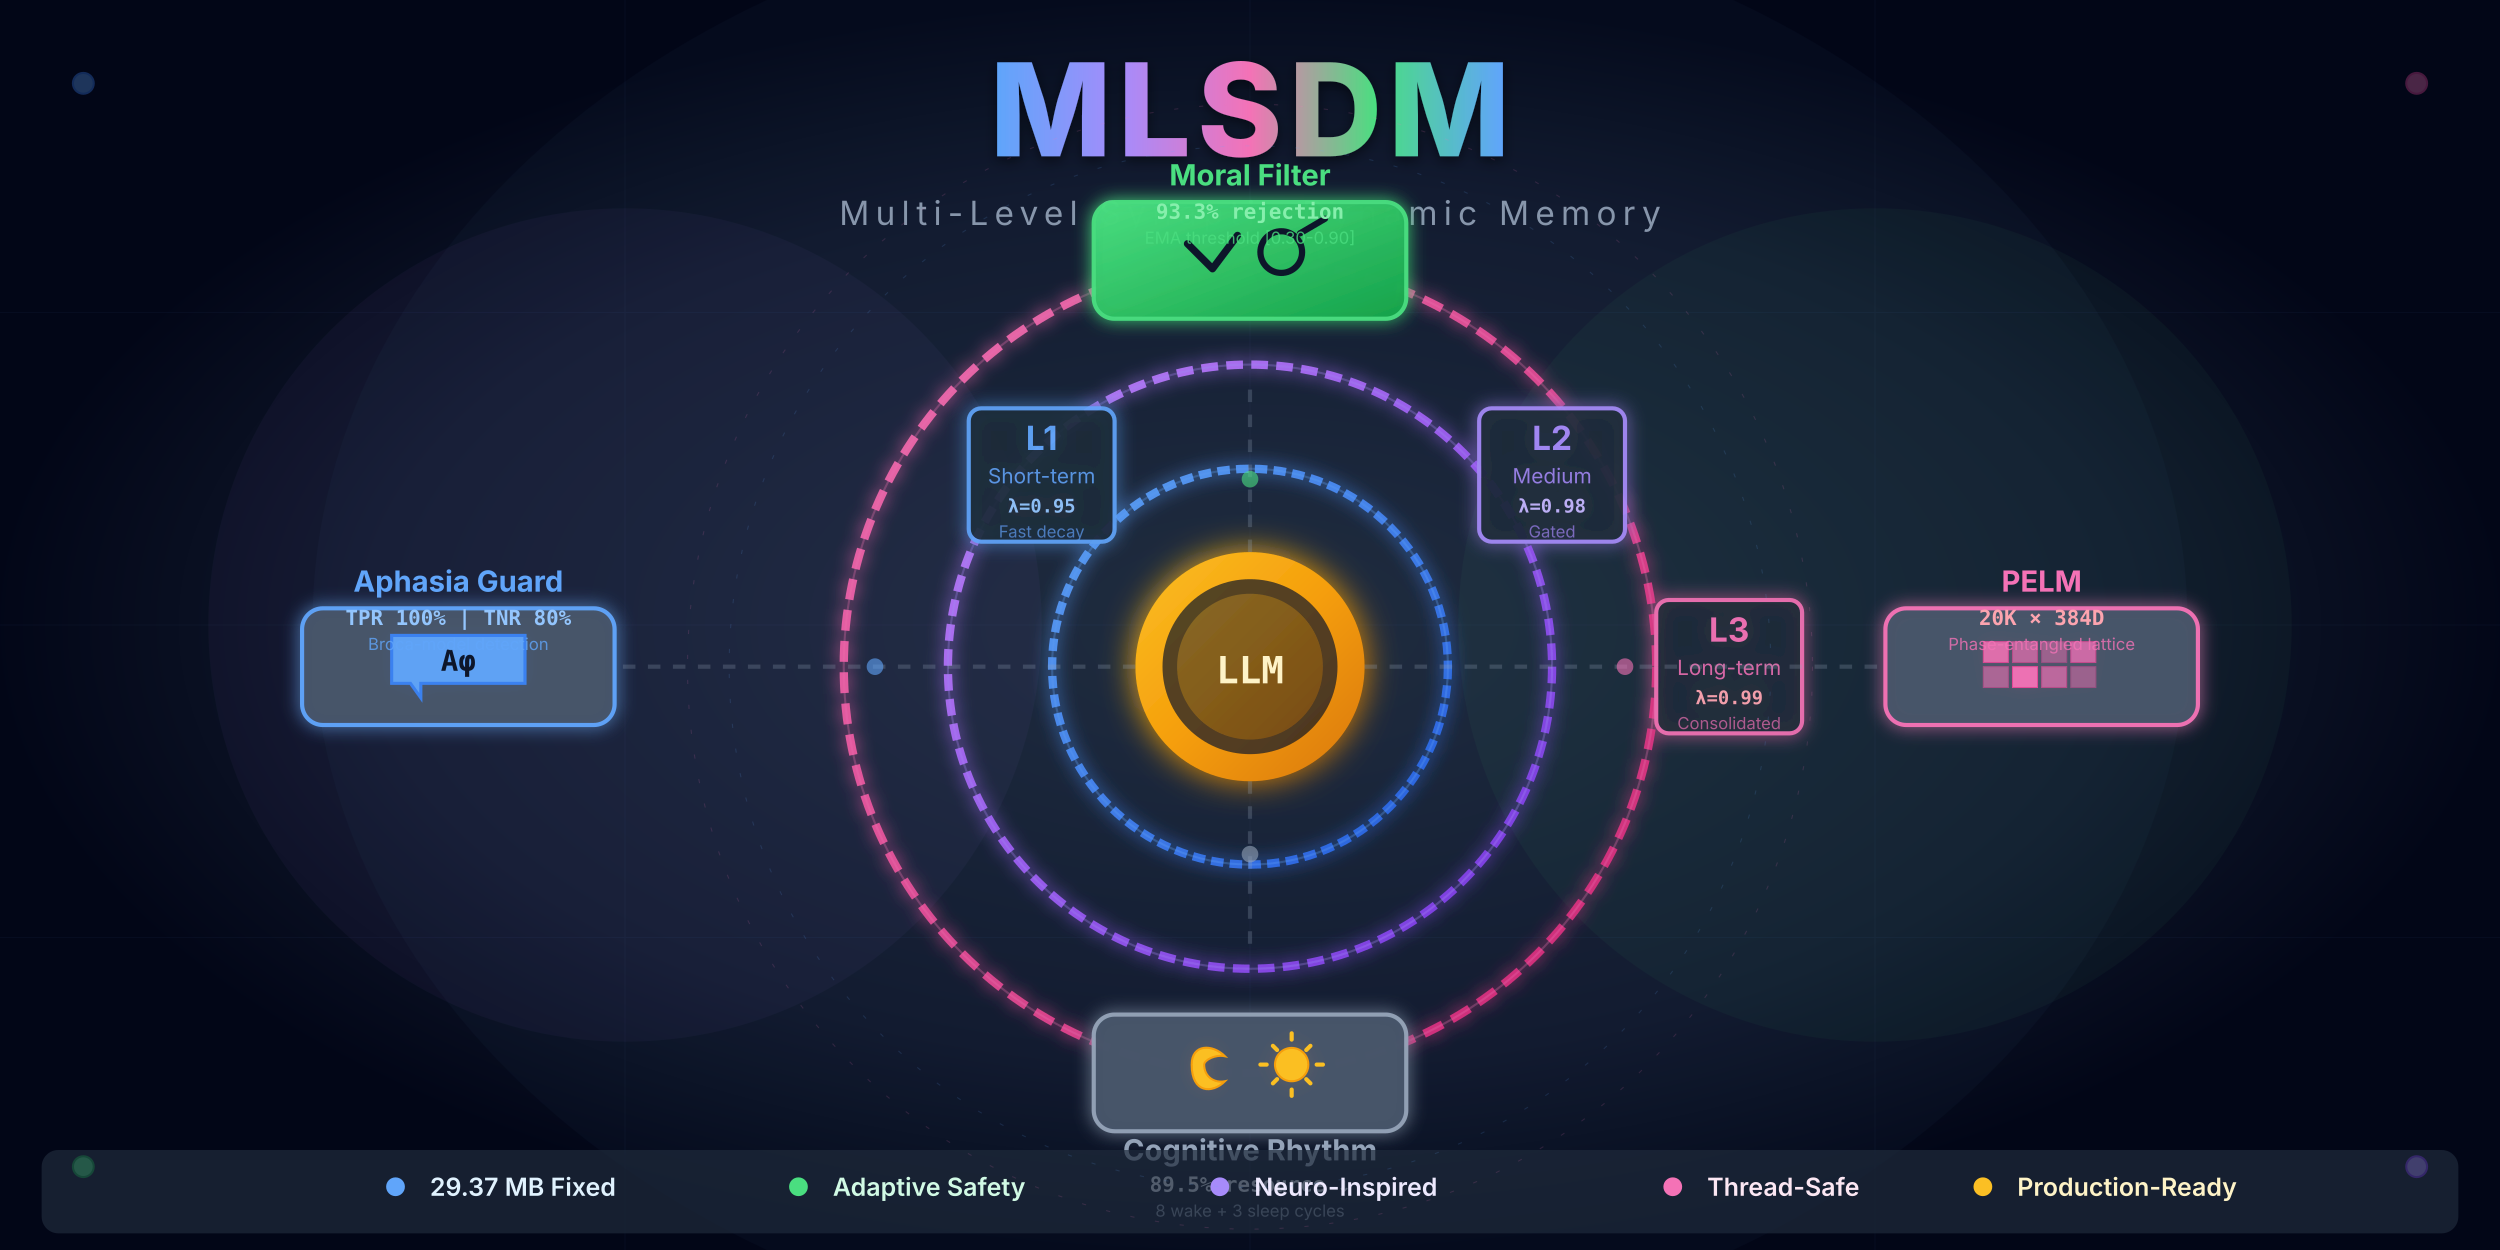
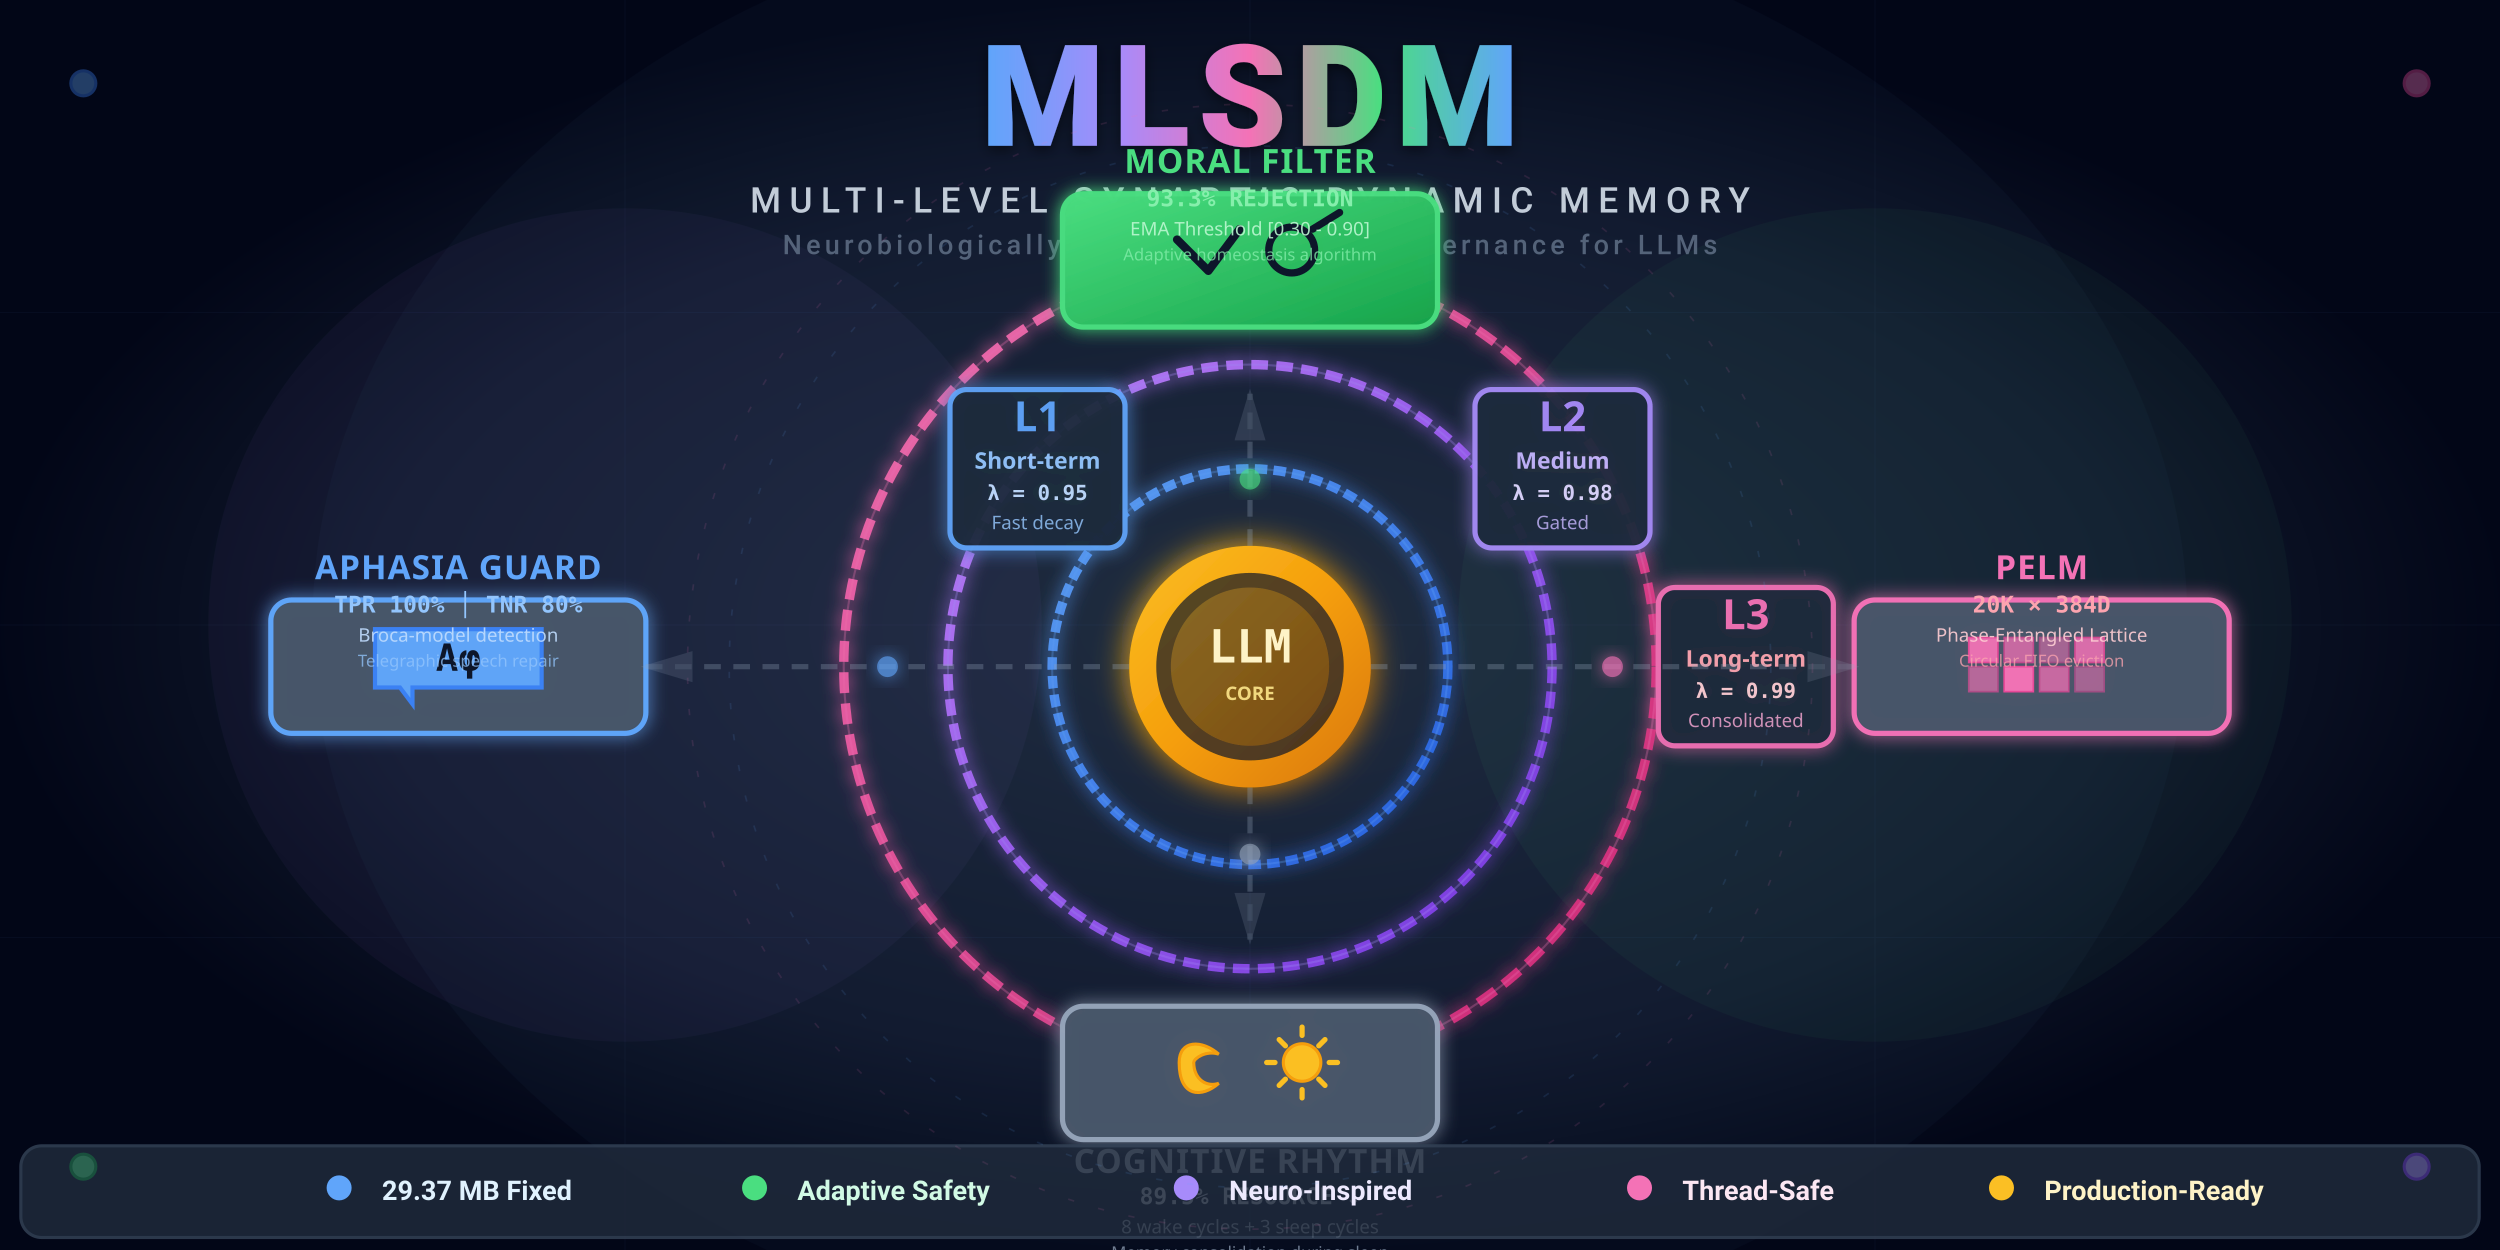
<svg xmlns="http://www.w3.org/2000/svg" viewBox="0 0 1200 600" width="1200" height="600">
  <defs>
    <radialGradient id="bgGradient" cx="50%" cy="50%">
      <stop offset="0%" style="stop-color:#1e293b" />
      <stop offset="70%" style="stop-color:#0f172a" />
      <stop offset="100%" style="stop-color:#020617" />
    </radialGradient>
    <linearGradient id="memoryL1" x1="0%" y1="0%" x2="100%" y2="100%">
      <stop offset="0%" style="stop-color:#60a5fa;stop-opacity:1" />
      <stop offset="100%" style="stop-color:#2563eb;stop-opacity:0.95" />
    </linearGradient>
    <linearGradient id="memoryL2" x1="0%" y1="0%" x2="100%" y2="100%">
      <stop offset="0%" style="stop-color:#c084fc;stop-opacity:1" />
      <stop offset="100%" style="stop-color:#7c3aed;stop-opacity:0.95" />
    </linearGradient>
    <linearGradient id="memoryL3" x1="0%" y1="0%" x2="100%" y2="100%">
      <stop offset="0%" style="stop-color:#f472b6;stop-opacity:1" />
      <stop offset="100%" style="stop-color:#db2777;stop-opacity:0.95" />
    </linearGradient>
    <linearGradient id="moralGradient" x1="0%" y1="0%" x2="100%" y2="100%">
      <stop offset="0%" style="stop-color:#4ade80" />
      <stop offset="100%" style="stop-color:#16a34a" />
    </linearGradient>
    <linearGradient id="llmGradient" x1="0%" y1="0%" x2="100%" y2="100%">
      <stop offset="0%" style="stop-color:#fbbf24" />
      <stop offset="50%" style="stop-color:#f59e0b" />
      <stop offset="100%" style="stop-color:#d97706" />
    </linearGradient>
    <linearGradient id="titleGradient" x1="0%" y1="0%" x2="100%" y2="0%">
      <stop offset="0%" style="stop-color:#60a5fa" />
      <stop offset="25%" style="stop-color:#a78bfa" />
      <stop offset="50%" style="stop-color:#f472b6" />
      <stop offset="75%" style="stop-color:#4ade80" />
      <stop offset="100%" style="stop-color:#60a5fa" />
    </linearGradient>
    <filter id="glow" x="-50%" y="-50%" width="200%" height="200%">
      <feGaussianBlur stdDeviation="4" result="coloredBlur" />
      <feMerge>
        <feMergeNode in="coloredBlur" />
        <feMergeNode in="SourceGraphic" />
      </feMerge>
    </filter>
    <filter id="glowStrong" x="-50%" y="-50%" width="200%" height="200%">
      <feGaussianBlur stdDeviation="8" result="coloredBlur" />
      <feMerge>
        <feMergeNode in="coloredBlur" />
        <feMergeNode in="SourceGraphic" />
      </feMerge>
    </filter>
    <filter id="dropShadow" x="-50%" y="-50%" width="200%" height="200%">
      <feDropShadow dx="0" dy="2" stdDeviation="3" flood-opacity="0.5" />
    </filter>
+     <filter id="sharpen">
+       <feConvolveMatrix order="3" kernelMatrix="0 -1 0 -1 5 -1 0 -1 0" preserveAlpha="true" />
+     </filter>
  </defs>
  <rect width="1200" height="600" fill="url(#bgGradient)" />
  <g opacity="0.04" stroke="#60a5fa" stroke-width="0.5">
    <line x1="0" y1="150" x2="1200" y2="150" />
    <line x1="0" y1="300" x2="1200" y2="300" />
    <line x1="0" y1="450" x2="1200" y2="450" />
    <line x1="300" y1="0" x2="300" y2="600" />
    <line x1="600" y1="0" x2="600" y2="600" />
    <line x1="900" y1="0" x2="900" y2="600" />
  </g>
  <ellipse cx="600" cy="300" rx="450" ry="350" fill="#60a5fa" opacity="0.03" />
  <ellipse cx="300" cy="300" rx="200" ry="200" fill="#a78bfa" opacity="0.04" />
  <ellipse cx="900" cy="300" rx="200" ry="200" fill="#4ade80" opacity="0.04" />
-   <text x="600" y="75" font-family="'SF Pro Display', -apple-system, BlinkMacSystemFont, 'Segoe UI', sans-serif" font-size="62" font-weight="800" fill="url(#titleGradient)" text-anchor="middle" letter-spacing="3" filter="url(#dropShadow)">
-     MLSDM
-   </text>
-   <text x="600" y="108" font-family="'SF Pro Display', -apple-system, BlinkMacSystemFont, 'Segoe UI', sans-serif" font-size="16" fill="#94a3b8" text-anchor="middle" font-weight="400" letter-spacing="3" opacity="0.9">
-     Multi-Level Synaptic Dynamic Memory
-   </text>
+   <g>
+     <text x="600" y="70" font-family="system-ui, -apple-system, 'Segoe UI', Roboto, 'Helvetica Neue', Arial, sans-serif" font-size="68" font-weight="900" fill="url(#titleGradient)" text-anchor="middle" letter-spacing="4" filter="url(#dropShadow)" style="text-rendering: optimizeLegibility; shape-rendering: crispEdges;">
+       MLSDM
+     </text>
+     <text x="600" y="102" font-family="system-ui, -apple-system, 'Segoe UI', Roboto, sans-serif" font-size="17" fill="#cbd5e1" text-anchor="middle" font-weight="500" letter-spacing="4" opacity="0.95" style="text-rendering: optimizeLegibility;">
+       MULTI-LEVEL SYNAPTIC DYNAMIC MEMORY
+     </text>
+     <text x="600" y="122" font-family="system-ui, -apple-system, 'Segoe UI', Roboto, sans-serif" font-size="13" fill="#64748b" text-anchor="middle" font-weight="500" letter-spacing="2" opacity="0.8" style="text-rendering: optimizeLegibility;">
+       Neurobiologically-Inspired Cognitive Governance for LLMs
+     </text>
+   </g>
  <g filter="url(#glowStrong)">
-     <circle cx="600" cy="320" r="55" fill="url(#llmGradient)" opacity="1" />
-     <circle cx="600" cy="320" r="42" fill="#0f172a" opacity="0.7" />
-     <circle cx="600" cy="320" r="35" fill="url(#llmGradient)" opacity="0.3" />
-     <text x="600" y="328" font-family="'SF Mono', 'Monaco', 'Consolas', monospace" font-size="18" fill="#fef3c7" text-anchor="middle" font-weight="700">LLM</text>
-   </g>
+     <circle cx="600" cy="320" r="58" fill="url(#llmGradient)" opacity="1" />
+     <circle cx="600" cy="320" r="45" fill="#0f172a" opacity="0.7" />
+     <circle cx="600" cy="320" r="38" fill="url(#llmGradient)" opacity="0.3" />
+     <text x="600" y="318" font-family="'JetBrains Mono', 'Fira Code', 'Consolas', monospace" font-size="22" fill="#fef3c7" text-anchor="middle" font-weight="800" style="text-rendering: optimizeLegibility;">LLM</text>
+     <text x="600" y="336" font-family="system-ui, sans-serif" font-size="9" fill="#fde68a" text-anchor="middle" font-weight="600" opacity="0.9" style="text-rendering: optimizeLegibility;">CORE</text>
+   </g>
+   <defs>
+     <marker id="arrowhead" markerWidth="10" markerHeight="10" refX="9" refY="3" orient="auto">
+       <polygon points="0 0, 10 3, 0 6" fill="#94a3b8" opacity="0.6" />
+     </marker>
+   </defs>
  <g opacity="0.95" filter="url(#glow)">
-     <circle cx="600" cy="320" r="195" fill="none" stroke="url(#memoryL3)" stroke-width="4" stroke-dasharray="10,5" />
+     <circle cx="600" cy="320" r="195" fill="none" stroke="url(#memoryL3)" stroke-width="4.5" stroke-dasharray="10,5" />
    <circle cx="600" cy="320" r="195" fill="none" stroke="#f472b6" stroke-width="1" opacity="0.3" />
-     <g transform="translate(795, 320)">
-       <rect x="0" y="-32" width="70" height="64" rx="6" fill="#1e293b" opacity="0.95" stroke="#f472b6" stroke-width="2" />
-       <text x="35" y="-12" font-family="'SF Pro Display', sans-serif" font-size="16" fill="#f472b6" text-anchor="middle" font-weight="700">L3</text>
-       <text x="35" y="4" font-family="'SF Pro Display', sans-serif" font-size="10" fill="#f472b6" text-anchor="middle" opacity="0.9">Long-term</text>
-       <text x="35" y="18" font-family="'SF Mono', monospace" font-size="9" fill="#fda4af" text-anchor="middle" font-weight="600">λ=0.99</text>
-       <text x="35" y="30" font-family="'SF Pro Display', sans-serif" font-size="8" fill="#f472b6" text-anchor="middle" opacity="0.7">Consolidated</text>
+     <g transform="translate(798, 320)">
+       <rect x="-2" y="-38" width="84" height="76" rx="8" fill="#1e293b" opacity="0.98" stroke="#f472b6" stroke-width="2.5" />
+       <text x="40" y="-18" font-family="system-ui, sans-serif" font-size="20" fill="#f472b6" text-anchor="middle" font-weight="900" style="text-rendering: optimizeLegibility;">L3</text>
+       <text x="40" y="0" font-family="system-ui, sans-serif" font-size="11" fill="#fda4af" text-anchor="middle" font-weight="600" style="text-rendering: optimizeLegibility;">Long-term</text>
+       <text x="40" y="15" font-family="'JetBrains Mono', monospace" font-size="10" fill="#fecdd3" text-anchor="middle" font-weight="700" style="text-rendering: optimizeLegibility;">λ = 0.99</text>
+       <text x="40" y="29" font-family="system-ui, sans-serif" font-size="9" fill="#f9a8d4" text-anchor="middle" opacity="0.85" font-weight="500" style="text-rendering: optimizeLegibility;">Consolidated</text>
    </g>
  </g>
  <g opacity="0.95" filter="url(#glow)">
-     <circle cx="600" cy="320" r="145" fill="none" stroke="url(#memoryL2)" stroke-width="4" stroke-dasharray="8,4" />
+     <circle cx="600" cy="320" r="145" fill="none" stroke="url(#memoryL2)" stroke-width="4.5" stroke-dasharray="8,4" />
    <circle cx="600" cy="320" r="145" fill="none" stroke="#a78bfa" stroke-width="1" opacity="0.3" />
-     <g transform="translate(710, 228)">
-       <rect x="0" y="-32" width="70" height="64" rx="6" fill="#1e293b" opacity="0.95" stroke="#a78bfa" stroke-width="2" />
-       <text x="35" y="-12" font-family="'SF Pro Display', sans-serif" font-size="16" fill="#a78bfa" text-anchor="middle" font-weight="700">L2</text>
-       <text x="35" y="4" font-family="'SF Pro Display', sans-serif" font-size="10" fill="#a78bfa" text-anchor="middle" opacity="0.9">Medium</text>
-       <text x="35" y="18" font-family="'SF Mono', monospace" font-size="9" fill="#c4b5fd" text-anchor="middle" font-weight="600">λ=0.98</text>
-       <text x="35" y="30" font-family="'SF Pro Display', sans-serif" font-size="8" fill="#a78bfa" text-anchor="middle" opacity="0.7">Gated</text>
+     <g transform="translate(710, 225)">
+       <rect x="-2" y="-38" width="84" height="76" rx="8" fill="#1e293b" opacity="0.98" stroke="#a78bfa" stroke-width="2.5" />
+       <text x="40" y="-18" font-family="system-ui, sans-serif" font-size="20" fill="#a78bfa" text-anchor="middle" font-weight="900" style="text-rendering: optimizeLegibility;">L2</text>
+       <text x="40" y="0" font-family="system-ui, sans-serif" font-size="11" fill="#c4b5fd" text-anchor="middle" font-weight="600" style="text-rendering: optimizeLegibility;">Medium</text>
+       <text x="40" y="15" font-family="'JetBrains Mono', monospace" font-size="10" fill="#ddd6fe" text-anchor="middle" font-weight="700" style="text-rendering: optimizeLegibility;">λ = 0.98</text>
+       <text x="40" y="29" font-family="system-ui, sans-serif" font-size="9" fill="#c4b5fd" text-anchor="middle" opacity="0.85" font-weight="500" style="text-rendering: optimizeLegibility;">Gated</text>
    </g>
  </g>
  <g opacity="0.95" filter="url(#glow)">
-     <circle cx="600" cy="320" r="95" fill="none" stroke="url(#memoryL1)" stroke-width="4" stroke-dasharray="6,3" />
+     <circle cx="600" cy="320" r="95" fill="none" stroke="url(#memoryL1)" stroke-width="4.5" stroke-dasharray="6,3" />
    <circle cx="600" cy="320" r="95" fill="none" stroke="#60a5fa" stroke-width="1" opacity="0.3" />
-     <g transform="translate(465, 228)">
-       <rect x="0" y="-32" width="70" height="64" rx="6" fill="#1e293b" opacity="0.95" stroke="#60a5fa" stroke-width="2" />
-       <text x="35" y="-12" font-family="'SF Pro Display', sans-serif" font-size="16" fill="#60a5fa" text-anchor="middle" font-weight="700">L1</text>
-       <text x="35" y="4" font-family="'SF Pro Display', sans-serif" font-size="10" fill="#60a5fa" text-anchor="middle" opacity="0.9">Short-term</text>
-       <text x="35" y="18" font-family="'SF Mono', monospace" font-size="9" fill="#93c5fd" text-anchor="middle" font-weight="600">λ=0.95</text>
-       <text x="35" y="30" font-family="'SF Pro Display', sans-serif" font-size="8" fill="#60a5fa" text-anchor="middle" opacity="0.7">Fast decay</text>
+     <g transform="translate(458, 225)">
+       <rect x="-2" y="-38" width="84" height="76" rx="8" fill="#1e293b" opacity="0.98" stroke="#60a5fa" stroke-width="2.5" />
+       <text x="40" y="-18" font-family="system-ui, sans-serif" font-size="20" fill="#60a5fa" text-anchor="middle" font-weight="900" style="text-rendering: optimizeLegibility;">L1</text>
+       <text x="40" y="0" font-family="system-ui, sans-serif" font-size="11" fill="#93c5fd" text-anchor="middle" font-weight="600" style="text-rendering: optimizeLegibility;">Short-term</text>
+       <text x="40" y="15" font-family="'JetBrains Mono', monospace" font-size="10" fill="#bfdbfe" text-anchor="middle" font-weight="700" style="text-rendering: optimizeLegibility;">λ = 0.95</text>
+       <text x="40" y="29" font-family="system-ui, sans-serif" font-size="9" fill="#93c5fd" text-anchor="middle" opacity="0.85" font-weight="500" style="text-rendering: optimizeLegibility;">Fast decay</text>
    </g>
  </g>
  <g transform="translate(600, 125)">
    <g filter="url(#glow)">
-       <rect x="-75" y="-28" width="150" height="56" rx="10" fill="url(#moralGradient)" opacity="0.95" stroke="#4ade80" stroke-width="2" />
-       <path d="M -30,-8 L -18,4 L -6,-12" stroke="#0f172a" stroke-width="3.5" fill="none" stroke-linecap="round" stroke-linejoin="round" />
-       <circle cx="15" cy="-4" r="10" stroke="#0f172a" stroke-width="3" fill="none" />
-       <line x1="24" y1="-13" x2="36" y2="-20" stroke="#0f172a" stroke-width="3" stroke-linecap="round" />
-     </g>
-     <text x="0" y="-36" font-family="'SF Pro Display', sans-serif" font-size="14" fill="#4ade80" text-anchor="middle" font-weight="700">Moral Filter</text>
-     <text x="0" y="-20" font-family="'SF Mono', monospace" font-size="10" fill="#86efac" text-anchor="middle" font-weight="600">93.3% rejection</text>
-     <text x="0" y="-8" font-family="'SF Pro Display', sans-serif" font-size="8" fill="#4ade80" text-anchor="middle" opacity="0.8">EMA threshold [0.30-0.90]</text>
+       <rect x="-90" y="-32" width="180" height="64" rx="10" fill="url(#moralGradient)" opacity="0.98" stroke="#4ade80" stroke-width="2.5" />
+       <path d="M -35,-10 L -20,5 L -5,-15" stroke="#0f172a" stroke-width="4" fill="none" stroke-linecap="round" stroke-linejoin="round" />
+       <circle cx="20" cy="-5" r="11" stroke="#0f172a" stroke-width="3.5" fill="none" />
+       <line x1="30" y1="-15" x2="43" y2="-23" stroke="#0f172a" stroke-width="3.5" stroke-linecap="round" />
+     </g>
+     <text x="0" y="-42" font-family="system-ui, sans-serif" font-size="16" fill="#4ade80" text-anchor="middle" font-weight="800" letter-spacing="0.5" style="text-rendering: optimizeLegibility;">MORAL FILTER</text>
+     <text x="0" y="-26" font-family="'JetBrains Mono', monospace" font-size="11" fill="#86efac" text-anchor="middle" font-weight="700" style="text-rendering: optimizeLegibility;">93.3% REJECTION</text>
+     <text x="0" y="-12" font-family="system-ui, sans-serif" font-size="9" fill="#bbf7d0" text-anchor="middle" opacity="0.9" font-weight="500" style="text-rendering: optimizeLegibility;">EMA Threshold [0.30 - 0.90]</text>
+     <text x="0" y="0" font-family="system-ui, sans-serif" font-size="8" fill="#86efac" text-anchor="middle" opacity="0.75" font-weight="500" style="text-rendering: optimizeLegibility;">Adaptive homeostasis algorithm</text>
  </g>
  <g transform="translate(600, 515)">
    <g filter="url(#glow)">
-       <rect x="-75" y="-28" width="150" height="56" rx="10" fill="#475569" opacity="0.95" stroke="#94a3b8" stroke-width="2" />
-       <path d="M -28,-4 C -28,-14 -18,-14 -12,-8 C -17,-9 -22,-6 -22,-4 C -22,2 -17,5 -12,4 C -18,10 -28,10 -28,-4" fill="#fbbf24" stroke="#f59e0b" stroke-width="1" />
-       <circle cx="20" cy="-4" r="8" fill="#fbbf24" stroke="#f59e0b" stroke-width="1" />
-       <g stroke="#fbbf24" stroke-width="2" stroke-linecap="round">
-         <line x1="20" y1="-16" x2="20" y2="-19" />
-         <line x1="20" y1="8" x2="20" y2="11" />
-         <line x1="32" y1="-4" x2="35" y2="-4" />
-         <line x1="8" y1="-4" x2="5" y2="-4" />
-         <line x1="27" y1="-11" x2="29" y2="-13" />
-         <line x1="13" y1="3" x2="11" y2="5" />
-         <line x1="27" y1="3" x2="29" y2="5" />
-         <line x1="13" y1="-11" x2="11" y2="-13" />
+       <rect x="-90" y="-32" width="180" height="64" rx="10" fill="#475569" opacity="0.98" stroke="#94a3b8" stroke-width="2.5" />
+       <path d="M -34,-5 C -34,-16 -23,-16 -15,-9 C -21,-11 -27,-7 -27,-5 C -27,3 -21,7 -15,5 C -23,12 -34,12 -34,-5" fill="#fbbf24" stroke="#f59e0b" stroke-width="1.5" />
+       <circle cx="25" cy="-5" r="9" fill="#fbbf24" stroke="#f59e0b" stroke-width="1.5" />
+       <g stroke="#fbbf24" stroke-width="2.5" stroke-linecap="round">
+         <line x1="25" y1="-18" x2="25" y2="-22" />
+         <line x1="25" y1="8" x2="25" y2="12" />
+         <line x1="38" y1="-5" x2="42" y2="-5" />
+         <line x1="12" y1="-5" x2="8" y2="-5" />
+         <line x1="33" y1="-13" x2="36" y2="-16" />
+         <line x1="17" y1="3" x2="14" y2="6" />
+         <line x1="33" y1="3" x2="36" y2="6" />
+         <line x1="17" y1="-13" x2="14" y2="-16" />
      </g>
    </g>
-     <text x="0" y="42" font-family="'SF Pro Display', sans-serif" font-size="14" fill="#94a3b8" text-anchor="middle" font-weight="700">Cognitive Rhythm</text>
-     <text x="0" y="57" font-family="'SF Mono', monospace" font-size="10" fill="#cbd5e1" text-anchor="middle" font-weight="600">89.5% resource ↓</text>
-     <text x="0" y="69" font-family="'SF Pro Display', sans-serif" font-size="8" fill="#94a3b8" text-anchor="middle" opacity="0.8">8 wake + 3 sleep cycles</text>
+     <text x="0" y="48" font-family="system-ui, sans-serif" font-size="16" fill="#cbd5e1" text-anchor="middle" font-weight="800" letter-spacing="0.5" style="text-rendering: optimizeLegibility;">COGNITIVE RHYTHM</text>
+     <text x="0" y="63" font-family="'JetBrains Mono', monospace" font-size="11" fill="#e2e8f0" text-anchor="middle" font-weight="700" style="text-rendering: optimizeLegibility;">89.5% RESOURCE ↓</text>
+     <text x="0" y="77" font-family="system-ui, sans-serif" font-size="9" fill="#cbd5e1" text-anchor="middle" opacity="0.9" font-weight="500" style="text-rendering: optimizeLegibility;">8 wake cycles + 3 sleep cycles</text>
+     <text x="0" y="89" font-family="system-ui, sans-serif" font-size="8" fill="#94a3b8" text-anchor="middle" opacity="0.75" font-weight="500" style="text-rendering: optimizeLegibility;">Memory consolidation during sleep</text>
  </g>
  <g transform="translate(220, 320)">
    <g filter="url(#glow)">
-       <rect x="-75" y="-28" width="150" height="56" rx="10" fill="#475569" opacity="0.95" stroke="#60a5fa" stroke-width="2" />
-       <path d="M -32,-15 L -32,8 L -23,8 L -18,15 L -18,8 L 32,8 L 32,-15 Z" fill="#60a5fa" opacity="0.95" stroke="#3b82f6" stroke-width="1.5" />
-       <text x="0" y="2" font-family="'SF Mono', monospace" font-size="14" fill="#0f172a" text-anchor="middle" font-weight="700">Aφ</text>
-     </g>
-     <text x="0" y="-36" font-family="'SF Pro Display', sans-serif" font-size="14" fill="#60a5fa" text-anchor="middle" font-weight="700">Aphasia Guard</text>
-     <text x="0" y="-20" font-family="'SF Mono', monospace" font-size="10" fill="#93c5fd" text-anchor="middle" font-weight="600">TPR 100% | TNR 80%</text>
-     <text x="0" y="-8" font-family="'SF Pro Display', sans-serif" font-size="8" fill="#60a5fa" text-anchor="middle" opacity="0.8">Broca-model detection</text>
+       <rect x="-90" y="-32" width="180" height="64" rx="10" fill="#475569" opacity="0.98" stroke="#60a5fa" stroke-width="2.5" />
+       <path d="M -40,-18 L -40,10 L -28,10 L -22,18 L -22,10 L 40,10 L 40,-18 Z" fill="#60a5fa" opacity="0.98" stroke="#3b82f6" stroke-width="2" />
+       <text x="0" y="2" font-family="'JetBrains Mono', monospace" font-size="18" fill="#0f172a" text-anchor="middle" font-weight="900" style="text-rendering: optimizeLegibility;">Aφ</text>
+     </g>
+     <text x="0" y="-42" font-family="system-ui, sans-serif" font-size="16" fill="#60a5fa" text-anchor="middle" font-weight="800" letter-spacing="0.5" style="text-rendering: optimizeLegibility;">APHASIA GUARD</text>
+     <text x="0" y="-26" font-family="'JetBrains Mono', monospace" font-size="11" fill="#93c5fd" text-anchor="middle" font-weight="700" style="text-rendering: optimizeLegibility;">TPR 100% │ TNR 80%</text>
+     <text x="0" y="-12" font-family="system-ui, sans-serif" font-size="9" fill="#bfdbfe" text-anchor="middle" opacity="0.9" font-weight="500" style="text-rendering: optimizeLegibility;">Broca-model detection</text>
+     <text x="0" y="0" font-family="system-ui, sans-serif" font-size="8" fill="#93c5fd" text-anchor="middle" opacity="0.75" font-weight="500" style="text-rendering: optimizeLegibility;">Telegraphic speech repair</text>
  </g>
  <g transform="translate(980, 320)">
    <g filter="url(#glow)">
-       <rect x="-75" y="-28" width="150" height="56" rx="10" fill="#475569" opacity="0.95" stroke="#f472b6" stroke-width="2" />
-       <g opacity="0.95">
-         <rect x="-28" y="-12" width="12" height="10" fill="#f472b6" opacity="0.9" stroke="#ec4899" stroke-width="0.5" />
-         <rect x="-14" y="-12" width="12" height="10" fill="#f472b6" opacity="0.7" stroke="#ec4899" stroke-width="0.5" />
-         <rect x="0" y="-12" width="12" height="10" fill="#f472b6" opacity="0.5" stroke="#ec4899" stroke-width="0.5" />
-         <rect x="14" y="-12" width="12" height="10" fill="#f472b6" opacity="0.8" stroke="#ec4899" stroke-width="0.5" />
-         <rect x="-28" y="0" width="12" height="10" fill="#f472b6" opacity="0.6" stroke="#ec4899" stroke-width="0.5" />
-         <rect x="-14" y="0" width="12" height="10" fill="#f472b6" opacity="1" stroke="#ec4899" stroke-width="0.5" />
-         <rect x="0" y="0" width="12" height="10" fill="#f472b6" opacity="0.7" stroke="#ec4899" stroke-width="0.5" />
-         <rect x="14" y="0" width="12" height="10" fill="#f472b6" opacity="0.5" stroke="#ec4899" stroke-width="0.5" />
+       <rect x="-90" y="-32" width="180" height="64" rx="10" fill="#475569" opacity="0.98" stroke="#f472b6" stroke-width="2.5" />
+       <g opacity="0.98">
+         <rect x="-35" y="-14" width="14" height="12" fill="#f472b6" opacity="0.95" stroke="#ec4899" stroke-width="0.8" />
+         <rect x="-18" y="-14" width="14" height="12" fill="#f472b6" opacity="0.75" stroke="#ec4899" stroke-width="0.8" />
+         <rect x="-1" y="-14" width="14" height="12" fill="#f472b6" opacity="0.55" stroke="#ec4899" stroke-width="0.8" />
+         <rect x="16" y="-14" width="14" height="12" fill="#f472b6" opacity="0.85" stroke="#ec4899" stroke-width="0.8" />
+         <rect x="-35" y="0" width="14" height="12" fill="#f472b6" opacity="0.65" stroke="#ec4899" stroke-width="0.8" />
+         <rect x="-18" y="0" width="14" height="12" fill="#f472b6" opacity="1" stroke="#ec4899" stroke-width="0.8" />
+         <rect x="-1" y="0" width="14" height="12" fill="#f472b6" opacity="0.75" stroke="#ec4899" stroke-width="0.8" />
+         <rect x="16" y="0" width="14" height="12" fill="#f472b6" opacity="0.55" stroke="#ec4899" stroke-width="0.8" />
      </g>
    </g>
-     <text x="0" y="-36" font-family="'SF Pro Display', sans-serif" font-size="14" fill="#f472b6" text-anchor="middle" font-weight="700">PELM</text>
-     <text x="0" y="-20" font-family="'SF Mono', monospace" font-size="10" fill="#fda4af" text-anchor="middle" font-weight="600">20K × 384D</text>
-     <text x="0" y="-8" font-family="'SF Pro Display', sans-serif" font-size="8" fill="#f472b6" text-anchor="middle" opacity="0.8">Phase-entangled lattice</text>
-   </g>
-   <g opacity="0.25" stroke="#94a3b8" stroke-width="2" fill="none" stroke-dasharray="6,6">
-     <line x1="600" y1="265" x2="600" y2="181" />
-     <line x1="600" y1="375" x2="600" y2="459" />
-     <line x1="545" y1="320" x2="295" y2="320" />
-     <line x1="655" y1="320" x2="905" y2="320" />
-   </g>
-   <g opacity="0.6">
-     <circle cx="600" cy="230" r="4" fill="#4ade80">
-       <animate attributeName="cy" values="230;181;230" dur="2.5s" repeatCount="indefinite" />
-       <animate attributeName="opacity" values="0.6;1;0.6" dur="2.5s" repeatCount="indefinite" />
-     </circle>
-     <circle cx="600" cy="410" r="4" fill="#94a3b8">
-       <animate attributeName="cy" values="410;459;410" dur="3s" repeatCount="indefinite" />
-       <animate attributeName="opacity" values="0.6;1;0.6" dur="3s" repeatCount="indefinite" />
-     </circle>
-     <circle cx="420" cy="320" r="4" fill="#60a5fa">
-       <animate attributeName="cx" values="420;295;420" dur="2.8s" repeatCount="indefinite" />
-       <animate attributeName="opacity" values="0.6;1;0.6" dur="2.8s" repeatCount="indefinite" />
-     </circle>
-     <circle cx="780" cy="320" r="4" fill="#f472b6">
-       <animate attributeName="cx" values="780;905;780" dur="2.6s" repeatCount="indefinite" />
-       <animate attributeName="opacity" values="0.6;1;0.6" dur="2.6s" repeatCount="indefinite" />
+     <text x="0" y="-42" font-family="system-ui, sans-serif" font-size="16" fill="#f472b6" text-anchor="middle" font-weight="800" letter-spacing="0.5" style="text-rendering: optimizeLegibility;">PELM</text>
+     <text x="0" y="-26" font-family="'JetBrains Mono', monospace" font-size="11" fill="#fda4af" text-anchor="middle" font-weight="700" style="text-rendering: optimizeLegibility;">20K × 384D</text>
+     <text x="0" y="-12" font-family="system-ui, sans-serif" font-size="9" fill="#fecdd3" text-anchor="middle" opacity="0.9" font-weight="500" style="text-rendering: optimizeLegibility;">Phase-Entangled Lattice</text>
+     <text x="0" y="0" font-family="system-ui, sans-serif" font-size="8" fill="#fda4af" text-anchor="middle" opacity="0.75" font-weight="500" style="text-rendering: optimizeLegibility;">Circular FIFO eviction</text>
+   </g>
+   <g opacity="0.3" stroke="#94a3b8" stroke-width="2.5" fill="none" stroke-dasharray="8,6" marker-end="url(#arrowhead)">
+     <line x1="600" y1="262" x2="600" y2="189" />
+     <line x1="600" y1="378" x2="600" y2="451" />
+     <line x1="542" y1="320" x2="310" y2="320" />
+     <line x1="658" y1="320" x2="890" y2="320" />
+   </g>
+   <g opacity="0.7">
+     <circle cx="600" cy="230" r="5" fill="#4ade80" filter="url(#glow)">
+       <animate attributeName="cy" values="230;189;230" dur="2.5s" repeatCount="indefinite" />
+       <animate attributeName="opacity" values="0.7;1;0.7" dur="2.5s" repeatCount="indefinite" />
+     </circle>
+     <circle cx="600" cy="410" r="5" fill="#94a3b8" filter="url(#glow)">
+       <animate attributeName="cy" values="410;451;410" dur="3s" repeatCount="indefinite" />
+       <animate attributeName="opacity" values="0.7;1;0.7" dur="3s" repeatCount="indefinite" />
+     </circle>
+     <circle cx="426" cy="320" r="5" fill="#60a5fa" filter="url(#glow)">
+       <animate attributeName="cx" values="426;310;426" dur="2.8s" repeatCount="indefinite" />
+       <animate attributeName="opacity" values="0.7;1;0.7" dur="2.8s" repeatCount="indefinite" />
+     </circle>
+     <circle cx="774" cy="320" r="5" fill="#f472b6" filter="url(#glow)">
+       <animate attributeName="cx" values="774;890;774" dur="2.6s" repeatCount="indefinite" />
+       <animate attributeName="opacity" values="0.7;1;0.7" dur="2.6s" repeatCount="indefinite" />
    </circle>
  </g>
  <g transform="translate(600, 572)">
-     <rect x="-580" y="-20" width="1160" height="40" rx="8" fill="#1e293b" opacity="0.7" />
-     <g font-family="'SF Pro Display', sans-serif" font-size="12" font-weight="600" text-anchor="middle">
-       <text x="-360" y="2">
-         <tspan fill="#60a5fa">●</tspan>
-         <tspan dx="8" fill="#e0f2fe">29.37 MB Fixed</tspan>
-       </text>
-       <text x="-165" y="2">
-         <tspan fill="#4ade80">●</tspan>
-         <tspan dx="8" fill="#d1fae5">Adaptive Safety</tspan>
-       </text>
-       <text x="35" y="2">
-         <tspan fill="#a78bfa">●</tspan>
-         <tspan dx="8" fill="#ede9fe">Neuro-Inspired</tspan>
-       </text>
-       <text x="245" y="2">
-         <tspan fill="#f472b6">●</tspan>
-         <tspan dx="8" fill="#fce7f3">Thread-Safe</tspan>
-       </text>
-       <text x="410" y="2">
-         <tspan fill="#fbbf24">●</tspan>
-         <tspan dx="8" fill="#fef3c7">Production-Ready</tspan>
-       </text>
-     </g>
-   </g>
-   <g opacity="0.3">
-     <circle cx="40" cy="40" r="5" fill="#60a5fa" stroke="#3b82f6" stroke-width="1" />
-     <circle cx="1160" cy="40" r="5" fill="#f472b6" stroke="#ec4899" stroke-width="1" />
-     <circle cx="40" cy="560" r="5" fill="#4ade80" stroke="#16a34a" stroke-width="1" />
-     <circle cx="1160" cy="560" r="5" fill="#a78bfa" stroke="#7c3aed" stroke-width="1" />
-   </g>
-   <g opacity="0.15">
-     <circle cx="600" cy="320" r="250" fill="none" stroke="#60a5fa" stroke-width="0.5" stroke-dasharray="2,10">
+     <rect x="-590" y="-22" width="1180" height="44" rx="10" fill="#1e293b" opacity="0.85" stroke="#334155" stroke-width="1.5" />
+     <g font-family="system-ui, -apple-system, 'Segoe UI', Roboto, sans-serif" font-size="13" font-weight="700" text-anchor="middle" style="text-rendering: optimizeLegibility;">
+       <text x="-385" y="4">
+         <tspan fill="#60a5fa" font-size="16">●</tspan>
+         <tspan dx="10" fill="#e0f2fe">29.37 MB Fixed</tspan>
+       </text>
+       <text x="-185" y="4">
+         <tspan fill="#4ade80" font-size="16">●</tspan>
+         <tspan dx="10" fill="#d1fae5">Adaptive Safety</tspan>
+       </text>
+       <text x="20" y="4">
+         <tspan fill="#a78bfa" font-size="16">●</tspan>
+         <tspan dx="10" fill="#ede9fe">Neuro-Inspired</tspan>
+       </text>
+       <text x="230" y="4">
+         <tspan fill="#f472b6" font-size="16">●</tspan>
+         <tspan dx="10" fill="#fce7f3">Thread-Safe</tspan>
+       </text>
+       <text x="420" y="4">
+         <tspan fill="#fbbf24" font-size="16">●</tspan>
+         <tspan dx="10" fill="#fef3c7">Production-Ready</tspan>
+       </text>
+     </g>
+   </g>
+   <g opacity="0.35">
+     <circle cx="40" cy="40" r="6" fill="#60a5fa" stroke="#3b82f6" stroke-width="1.5" />
+     <circle cx="1160" cy="40" r="6" fill="#f472b6" stroke="#ec4899" stroke-width="1.5" />
+     <circle cx="40" cy="560" r="6" fill="#4ade80" stroke="#16a34a" stroke-width="1.5" />
+     <circle cx="1160" cy="560" r="6" fill="#a78bfa" stroke="#7c3aed" stroke-width="1.5" />
+   </g>
+   <g opacity="0.12">
+     <circle cx="600" cy="320" r="250" fill="none" stroke="#60a5fa" stroke-width="0.8" stroke-dasharray="3,12">
      <animateTransform attributeName="transform" type="rotate" from="0 600 320" to="360 600 320" dur="60s" repeatCount="indefinite" />
    </circle>
-     <circle cx="600" cy="320" r="270" fill="none" stroke="#f472b6" stroke-width="0.5" stroke-dasharray="2,10">
+     <circle cx="600" cy="320" r="270" fill="none" stroke="#f472b6" stroke-width="0.8" stroke-dasharray="3,12">
      <animateTransform attributeName="transform" type="rotate" from="360 600 320" to="0 600 320" dur="80s" repeatCount="indefinite" />
    </circle>
  </g>
</svg>
